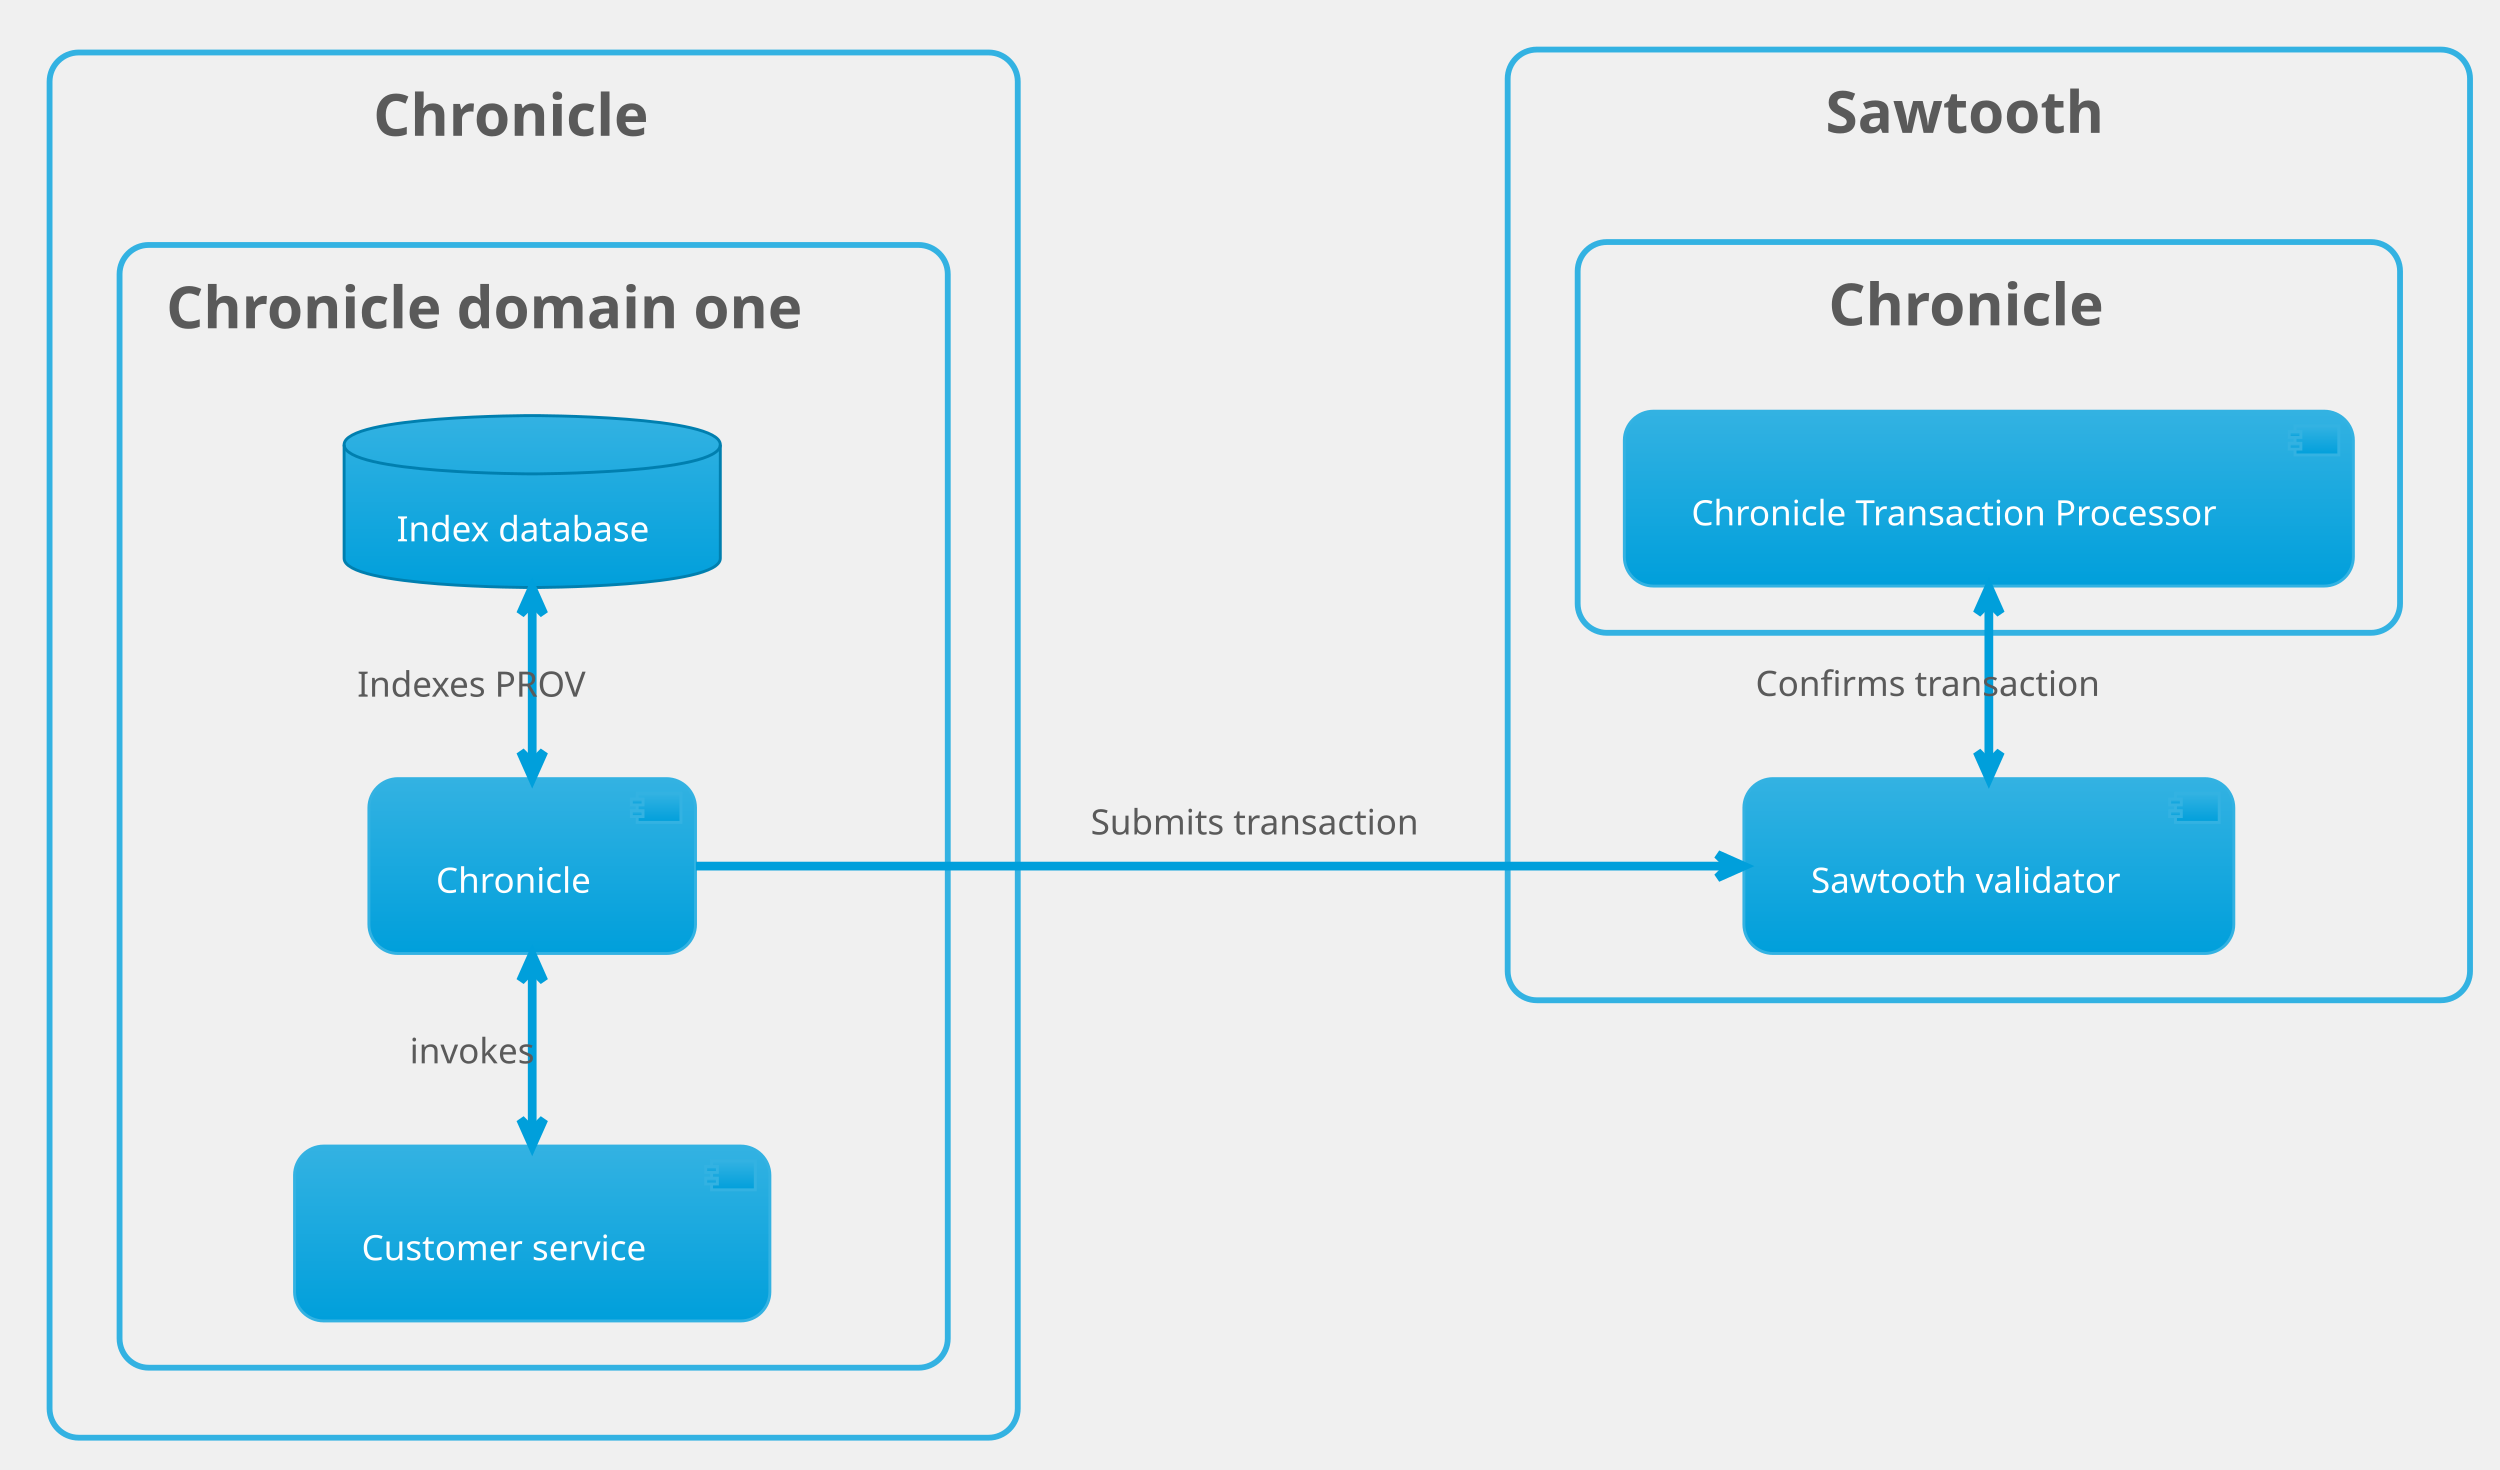
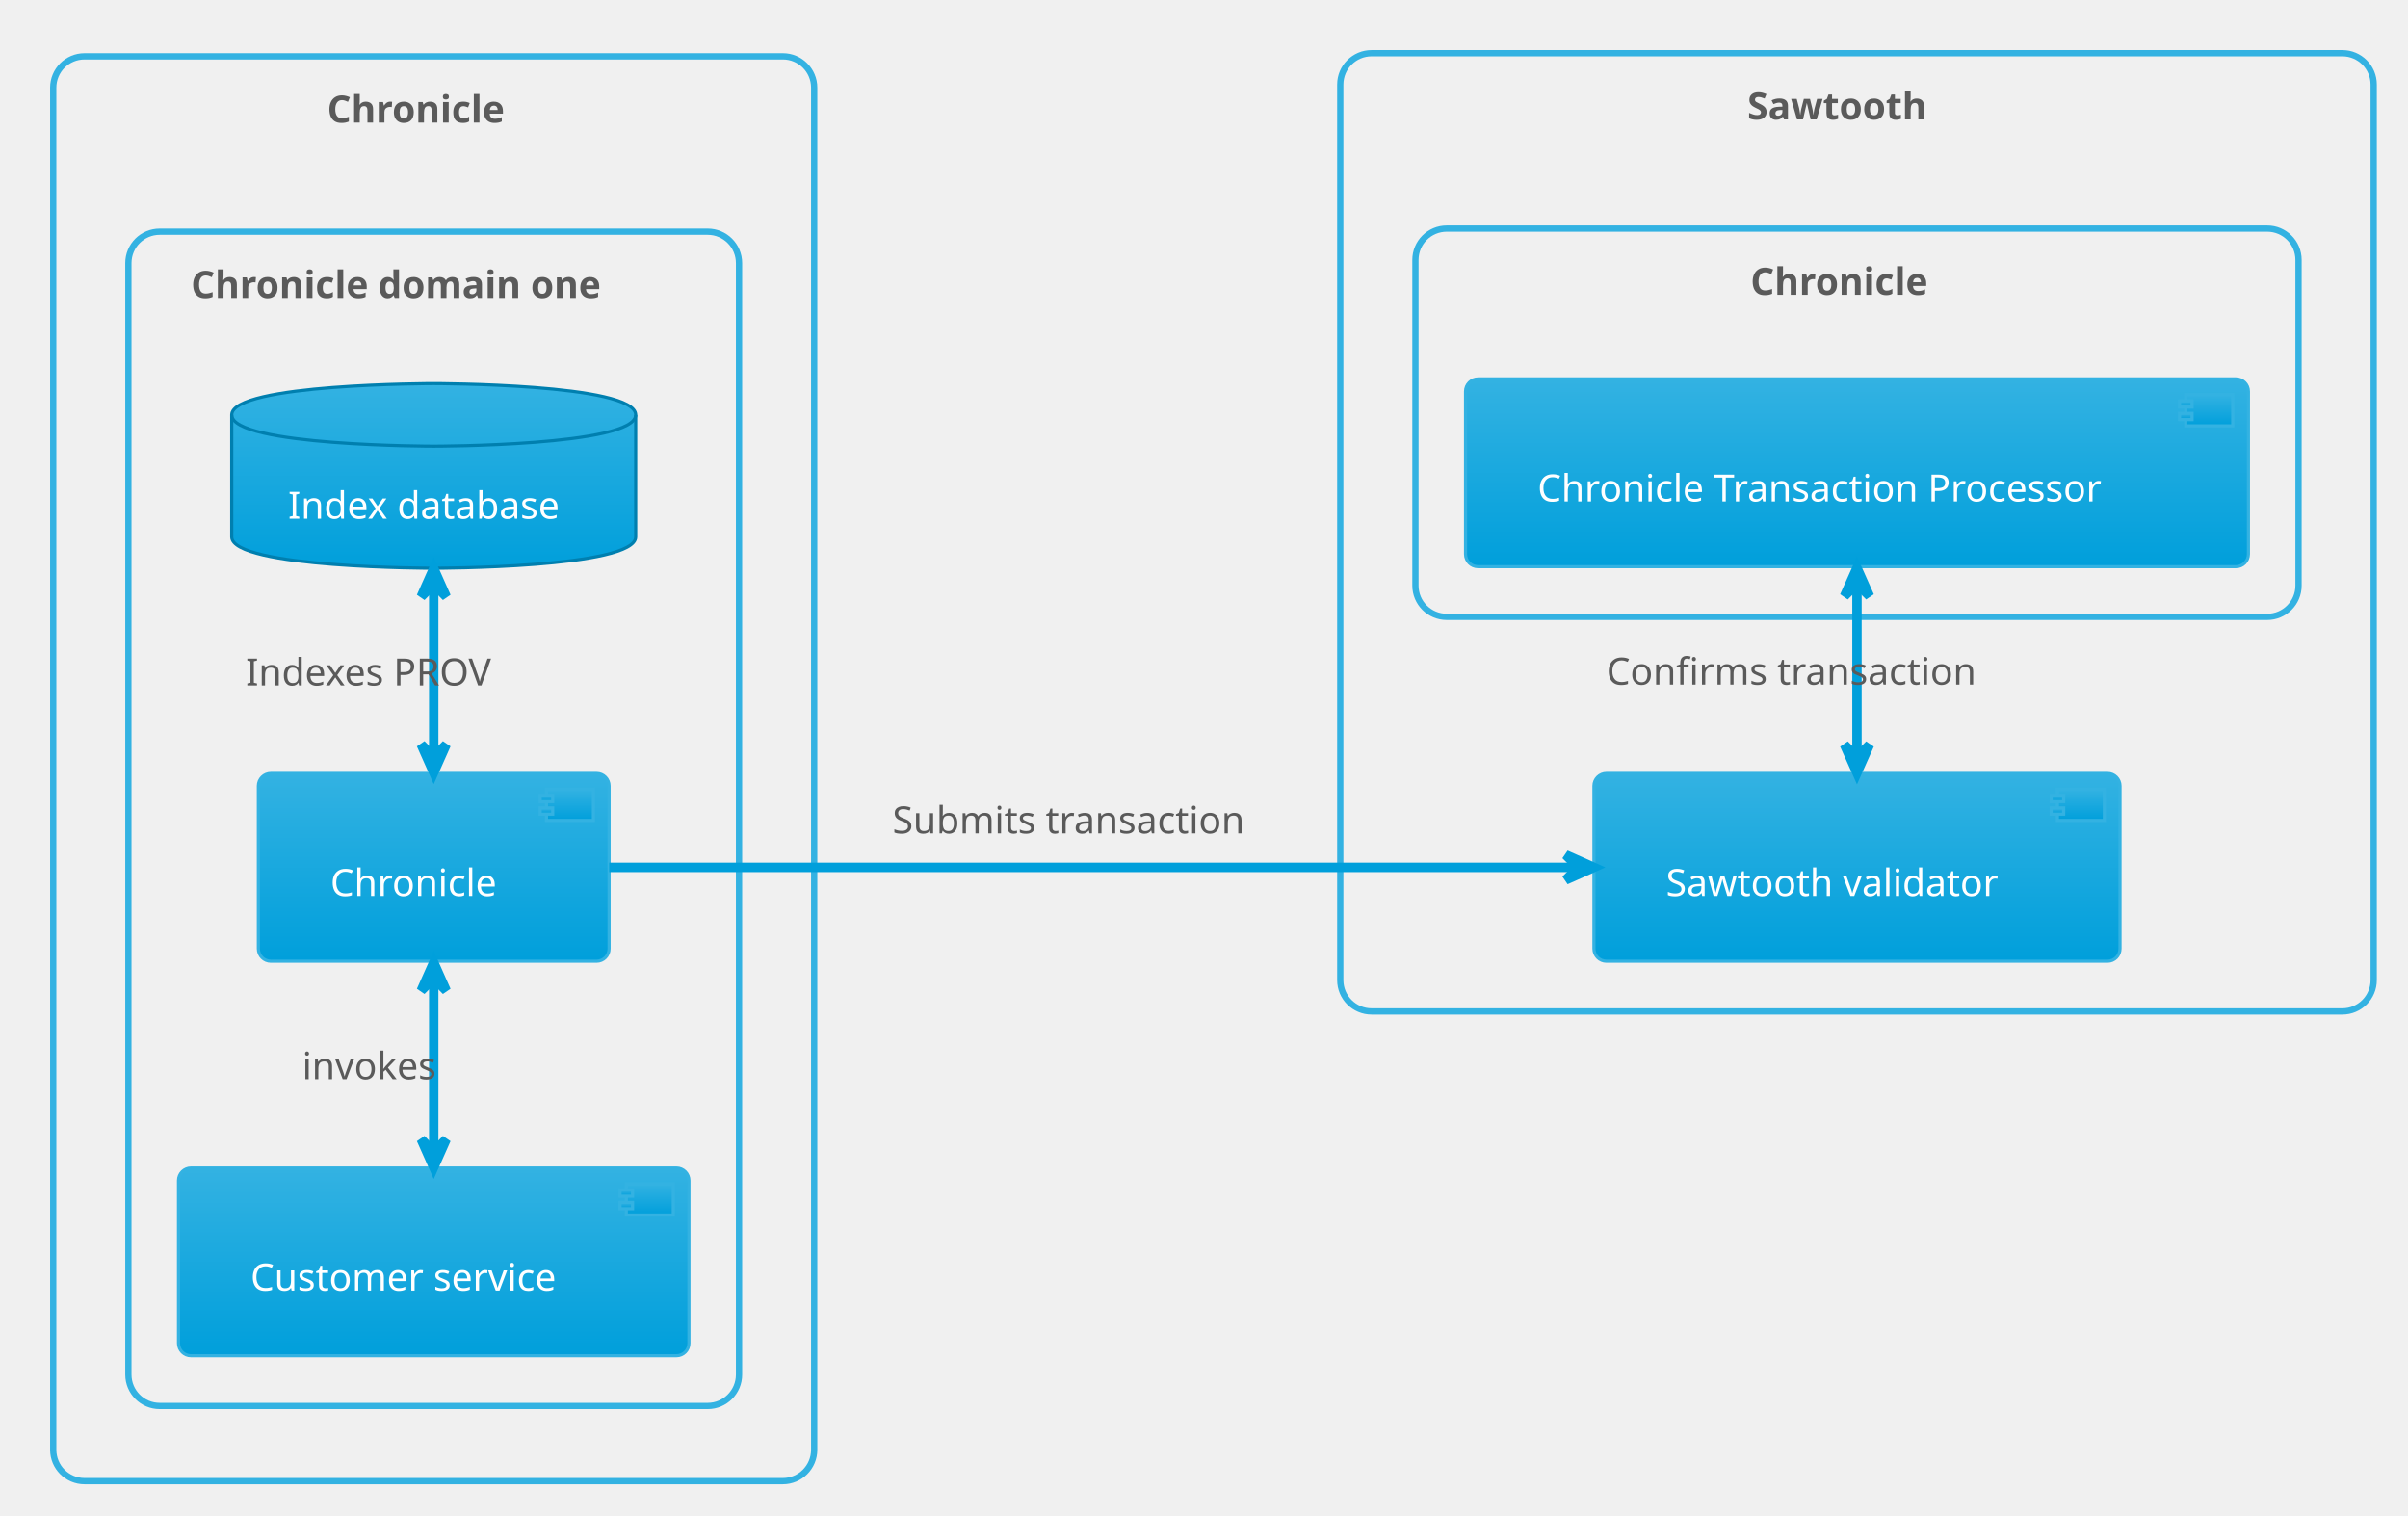
- <svg xmlns="http://www.w3.org/2000/svg" contentStyleType="text/css" height="525px" preserveAspectRatio="none" style="width:893px;height:525px;background:#00000000;" version="1.1" viewBox="0 0 893 525" width="893.75px" zoomAndPan="magnify">
+ <svg xmlns="http://www.w3.org/2000/svg" contentStyleType="text/css" height="504.167px" preserveAspectRatio="none" style="width:801px;height:504px;background:#00000000;" version="1.1" viewBox="0 0 801 504" width="801.042px" zoomAndPan="magnify">
  <defs>
    <linearGradient id="g12ptkhve2dluw0" x1="50%" x2="50%" y1="0%" y2="100%">
      <stop offset="0%" stop-color="#33B2E2" />
      <stop offset="100%" stop-color="#009FDB" />
    </linearGradient>
  </defs>
  <g>
    <g id="cluster_ChronicleDomains">
-       <rect fill="none" height="494.792" rx="10.417" ry="10.417" style="stroke:#33B2E2;stroke-width:2.083;" width="345.833" x="17.708" y="18.75" />
-       <text fill="#5A5A5A" font-family="&quot;Verdana&quot;" font-size="20.833" font-weight="bold" lengthAdjust="spacing" textLength="114.583" x="133.333" y="48.505">Chronicle</text>
+       <rect fill="none" height="473.958" rx="10.417" ry="10.417" style="stroke:#33B2E2;stroke-width:2.083;" width="253.125" x="17.708" y="18.75" />
+       <text fill="#5A5A5A" font-family="&quot;Verdana&quot;" font-size="12.5" font-weight="bold" lengthAdjust="spacing" textLength="70.833" x="108.854" y="40.769">Chronicle</text>
    </g>
    <g id="cluster_DomainOnePackage">
-       <rect fill="none" height="401.042" rx="10.417" ry="10.417" style="stroke:#33B2E2;stroke-width:2.083;" width="295.833" x="42.708" y="87.5" />
-       <text fill="#5A5A5A" font-family="&quot;Verdana&quot;" font-size="20.833" font-weight="bold" lengthAdjust="spacing" textLength="262.5" x="59.375" y="117.255">Chronicle domain one</text>
+       <rect fill="none" height="390.625" rx="10.417" ry="10.417" style="stroke:#33B2E2;stroke-width:2.083;" width="203.125" x="42.708" y="77.083" />
+       <text fill="#5A5A5A" font-family="&quot;Verdana&quot;" font-size="12.5" font-weight="bold" lengthAdjust="spacing" textLength="161.458" x="63.542" y="99.103">Chronicle domain one</text>
    </g>
    <g id="cluster_SawtoothPackage">
-       <rect fill="none" height="339.583" rx="10.417" ry="10.417" style="stroke:#33B2E2;stroke-width:2.083;" width="343.75" x="538.542" y="17.708" />
-       <text fill="#5A5A5A" font-family="&quot;Verdana&quot;" font-size="20.833" font-weight="bold" lengthAdjust="spacing" textLength="116.667" x="652.083" y="47.463">Sawtooth</text>
+       <rect fill="none" height="318.75" rx="10.417" ry="10.417" style="stroke:#33B2E2;stroke-width:2.083;" width="343.75" x="445.833" y="17.708" />
+       <text fill="#5A5A5A" font-family="&quot;Verdana&quot;" font-size="12.5" font-weight="bold" lengthAdjust="spacing" textLength="72.917" x="581.25" y="39.728">Sawtooth</text>
    </g>
    <g id="cluster_ChronicleTpEmbed">
-       <rect fill="none" height="139.583" rx="10.417" ry="10.417" style="stroke:#33B2E2;stroke-width:2.083;" width="293.75" x="563.542" y="86.458" />
-       <text fill="#5A5A5A" font-family="&quot;Verdana&quot;" font-size="20.833" font-weight="bold" lengthAdjust="spacing" textLength="114.583" x="653.125" y="116.213">Chronicle</text>
+       <rect fill="none" height="129.167" rx="10.417" ry="10.417" style="stroke:#33B2E2;stroke-width:2.083;" width="293.75" x="470.833" y="76.042" />
+       <text fill="#5A5A5A" font-family="&quot;Verdana&quot;" font-size="12.5" font-weight="bold" lengthAdjust="spacing" textLength="70.833" x="582.292" y="98.061">Chronicle</text>
    </g>
    <g id="elem_ChronicleDomainOne">
-       <rect fill="url(#g12ptkhve2dluw0)" height="62.467" rx="10.417" ry="10.417" style="stroke:#33B2E2;stroke-width:1.042;" width="116.667" x="131.771" y="278.125" />
-       <rect fill="url(#g12ptkhve2dluw0)" height="10.417" style="stroke:#33B2E2;stroke-width:1.042;" width="15.625" x="227.604" y="283.333" />
-       <rect fill="url(#g12ptkhve2dluw0)" height="2.083" style="stroke:#33B2E2;stroke-width:1.042;" width="4.167" x="225.521" y="285.417" />
-       <rect fill="url(#g12ptkhve2dluw0)" height="2.083" style="stroke:#33B2E2;stroke-width:1.042;" width="4.167" x="225.521" y="289.583" />
-       <text fill="#FFFFFF" font-family="&quot;Verdana&quot;" font-size="12.5" lengthAdjust="spacing" textLength="58.333" x="155.729" y="318.894">Chronicle</text>
+       <rect fill="url(#g12ptkhve2dluw0)" height="62.467" rx="4.167" ry="4.167" style="stroke:#33B2E2;stroke-width:1.042;" width="116.667" x="85.938" y="257.292" />
+       <rect fill="url(#g12ptkhve2dluw0)" height="10.417" style="stroke:#33B2E2;stroke-width:1.042;" width="15.625" x="181.771" y="262.5" />
+       <rect fill="url(#g12ptkhve2dluw0)" height="2.083" style="stroke:#33B2E2;stroke-width:1.042;" width="4.167" x="179.688" y="264.583" />
+       <rect fill="url(#g12ptkhve2dluw0)" height="2.083" style="stroke:#33B2E2;stroke-width:1.042;" width="4.167" x="179.688" y="268.75" />
+       <text fill="#FFFFFF" font-family="&quot;Verdana&quot;" font-size="12.5" lengthAdjust="spacing" textLength="58.333" x="109.896" y="298.061">Chronicle</text>
    </g>
    <g id="elem_IndexOne">
-       <path d="M122.917,158.854 C122.917,148.438 190.104,148.438 190.104,148.438 C190.104,148.438 257.292,148.438 257.292,158.854 L257.292,199.447 C257.292,209.863 190.104,209.863 190.104,209.863 C190.104,209.863 122.917,209.863 122.917,199.447 L122.917,158.854 " fill="url(#g12ptkhve2dluw0)" style="stroke:#007FAF;stroke-width:1.042;" />
-       <path d="M122.917,158.854 C122.917,169.271 190.104,169.271 190.104,169.271 C190.104,169.271 257.292,169.271 257.292,158.854 " fill="none" style="stroke:#007FAF;stroke-width:1.042;" />
-       <text fill="#FFFFFF" font-family="&quot;Verdana&quot;" font-size="12.5" lengthAdjust="spacing" textLength="96.875" x="141.667" y="193.374">Index database</text>
+       <path d="M77.083,138.021 C77.083,127.604 144.271,127.604 144.271,127.604 C144.271,127.604 211.458,127.604 211.458,138.021 L211.458,178.613 C211.458,189.03 144.271,189.03 144.271,189.03 C144.271,189.03 77.083,189.03 77.083,178.613 L77.083,138.021 " fill="url(#g12ptkhve2dluw0)" style="stroke:#007FAF;stroke-width:1.042;" />
+       <path d="M77.083,138.021 C77.083,148.438 144.271,148.438 144.271,148.438 C144.271,148.438 211.458,148.438 211.458,138.021 " fill="none" style="stroke:#007FAF;stroke-width:1.042;" />
+       <text fill="#FFFFFF" font-family="&quot;Verdana&quot;" font-size="12.5" lengthAdjust="spacing" textLength="96.875" x="95.833" y="172.54">Index database</text>
    </g>
    <g id="elem_CustomerService">
-       <rect fill="url(#g12ptkhve2dluw0)" height="62.467" rx="10.417" ry="10.417" style="stroke:#33B2E2;stroke-width:1.042;" width="169.792" x="105.208" y="409.375" />
-       <rect fill="url(#g12ptkhve2dluw0)" height="10.417" style="stroke:#33B2E2;stroke-width:1.042;" width="15.625" x="254.167" y="414.583" />
-       <rect fill="url(#g12ptkhve2dluw0)" height="2.083" style="stroke:#33B2E2;stroke-width:1.042;" width="4.167" x="252.083" y="416.667" />
-       <rect fill="url(#g12ptkhve2dluw0)" height="2.083" style="stroke:#33B2E2;stroke-width:1.042;" width="4.167" x="252.083" y="420.833" />
-       <text fill="#FFFFFF" font-family="&quot;Verdana&quot;" font-size="12.5" lengthAdjust="spacing" textLength="111.458" x="129.167" y="450.144">Customer service</text>
+       <rect fill="url(#g12ptkhve2dluw0)" height="62.467" rx="4.167" ry="4.167" style="stroke:#33B2E2;stroke-width:1.042;" width="169.792" x="59.375" y="388.542" />
+       <rect fill="url(#g12ptkhve2dluw0)" height="10.417" style="stroke:#33B2E2;stroke-width:1.042;" width="15.625" x="208.333" y="393.75" />
+       <rect fill="url(#g12ptkhve2dluw0)" height="2.083" style="stroke:#33B2E2;stroke-width:1.042;" width="4.167" x="206.25" y="395.833" />
+       <rect fill="url(#g12ptkhve2dluw0)" height="2.083" style="stroke:#33B2E2;stroke-width:1.042;" width="4.167" x="206.25" y="400" />
+       <text fill="#FFFFFF" font-family="&quot;Verdana&quot;" font-size="12.5" lengthAdjust="spacing" textLength="111.458" x="83.333" y="429.311">Customer service</text>
    </g>
    <g id="elem_Sawtooth">
-       <rect fill="url(#g12ptkhve2dluw0)" height="62.467" rx="10.417" ry="10.417" style="stroke:#33B2E2;stroke-width:1.042;" width="175" x="622.917" y="278.125" />
-       <rect fill="url(#g12ptkhve2dluw0)" height="10.417" style="stroke:#33B2E2;stroke-width:1.042;" width="15.625" x="777.083" y="283.333" />
-       <rect fill="url(#g12ptkhve2dluw0)" height="2.083" style="stroke:#33B2E2;stroke-width:1.042;" width="4.167" x="775" y="285.417" />
-       <rect fill="url(#g12ptkhve2dluw0)" height="2.083" style="stroke:#33B2E2;stroke-width:1.042;" width="4.167" x="775" y="289.583" />
-       <text fill="#FFFFFF" font-family="&quot;Verdana&quot;" font-size="12.5" lengthAdjust="spacing" textLength="116.667" x="646.875" y="318.894">Sawtooth validator</text>
+       <rect fill="url(#g12ptkhve2dluw0)" height="62.467" rx="4.167" ry="4.167" style="stroke:#33B2E2;stroke-width:1.042;" width="175" x="530.208" y="257.292" />
+       <rect fill="url(#g12ptkhve2dluw0)" height="10.417" style="stroke:#33B2E2;stroke-width:1.042;" width="15.625" x="684.375" y="262.5" />
+       <rect fill="url(#g12ptkhve2dluw0)" height="2.083" style="stroke:#33B2E2;stroke-width:1.042;" width="4.167" x="682.292" y="264.583" />
+       <rect fill="url(#g12ptkhve2dluw0)" height="2.083" style="stroke:#33B2E2;stroke-width:1.042;" width="4.167" x="682.292" y="268.75" />
+       <text fill="#FFFFFF" font-family="&quot;Verdana&quot;" font-size="12.5" lengthAdjust="spacing" textLength="116.667" x="554.167" y="298.061">Sawtooth validator</text>
    </g>
    <g id="elem_ChronicleTP">
-       <rect fill="url(#g12ptkhve2dluw0)" height="62.467" rx="10.417" ry="10.417" style="stroke:#33B2E2;stroke-width:1.042;" width="260.417" x="580.208" y="146.875" />
-       <rect fill="url(#g12ptkhve2dluw0)" height="10.417" style="stroke:#33B2E2;stroke-width:1.042;" width="15.625" x="819.792" y="152.083" />
-       <rect fill="url(#g12ptkhve2dluw0)" height="2.083" style="stroke:#33B2E2;stroke-width:1.042;" width="4.167" x="817.708" y="154.167" />
-       <rect fill="url(#g12ptkhve2dluw0)" height="2.083" style="stroke:#33B2E2;stroke-width:1.042;" width="4.167" x="817.708" y="158.333" />
-       <text fill="#FFFFFF" font-family="&quot;Verdana&quot;" font-size="12.5" lengthAdjust="spacing" textLength="202.083" x="604.167" y="187.644">Chronicle Transaction Processor</text>
+       <rect fill="url(#g12ptkhve2dluw0)" height="62.467" rx="4.167" ry="4.167" style="stroke:#33B2E2;stroke-width:1.042;" width="260.417" x="487.5" y="126.042" />
+       <rect fill="url(#g12ptkhve2dluw0)" height="10.417" style="stroke:#33B2E2;stroke-width:1.042;" width="15.625" x="727.083" y="131.25" />
+       <rect fill="url(#g12ptkhve2dluw0)" height="2.083" style="stroke:#33B2E2;stroke-width:1.042;" width="4.167" x="725" y="133.333" />
+       <rect fill="url(#g12ptkhve2dluw0)" height="2.083" style="stroke:#33B2E2;stroke-width:1.042;" width="4.167" x="725" y="137.5" />
+       <text fill="#FFFFFF" font-family="&quot;Verdana&quot;" font-size="12.5" lengthAdjust="spacing" textLength="202.083" x="511.458" y="166.811">Chronicle Transaction Processor</text>
    </g>
    <g id="link_CustomerService_ChronicleDomainOne">
-       <path d="M190.104,403.738 C190.104,385.837 190.104,364.38 190.104,346.453 " fill="none" id="CustomerService-ChronicleDomainOne" style="stroke:#009FDB;stroke-width:3.125;" />
-       <polygon fill="#009FDB" points="190.104,341.012,185.938,350.387,190.104,346.22,194.271,350.387,190.104,341.012" style="stroke:#009FDB;stroke-width:3.125;" />
-       <polygon fill="#009FDB" points="190.104,409.188,194.271,399.812,190.104,403.979,185.938,399.812,190.104,409.188" style="stroke:#009FDB;stroke-width:3.125;" />
-       <text fill="#5A5A5A" font-family="&quot;Verdana&quot;" font-size="12.5" lengthAdjust="spacing" textLength="48.958" x="146.354" y="379.832">invokes</text>
+       <path d="M144.271,382.905 C144.271,365.004 144.271,343.547 144.271,325.62 " fill="none" id="CustomerService-ChronicleDomainOne" style="stroke:#009FDB;stroke-width:3.125;" />
+       <polygon fill="#009FDB" points="144.271,320.178,140.104,329.553,144.271,325.387,148.438,329.553,144.271,320.178" style="stroke:#009FDB;stroke-width:3.125;" />
+       <polygon fill="#009FDB" points="144.271,388.354,148.438,378.979,144.271,383.146,140.104,378.979,144.271,388.354" style="stroke:#009FDB;stroke-width:3.125;" />
+       <text fill="#5A5A5A" font-family="&quot;Verdana&quot;" font-size="12.5" lengthAdjust="spacing" textLength="48.958" x="100.521" y="358.999">invokes</text>
    </g>
    <g id="link_ChronicleDomainOne_IndexOne">
-       <path d="M190.104,272.409 C190.104,254.522 190.104,233.124 190.104,215.342 " fill="none" id="ChronicleDomainOne-IndexOne" style="stroke:#009FDB;stroke-width:3.125;" />
-       <polygon fill="#009FDB" points="190.104,209.947,185.938,219.322,190.104,215.155,194.271,219.322,190.104,209.947" style="stroke:#009FDB;stroke-width:3.125;" />
-       <polygon fill="#009FDB" points="190.104,277.855,194.271,268.48,190.104,272.647,185.938,268.48,190.104,277.855" style="stroke:#009FDB;stroke-width:3.125;" />
-       <text fill="#5A5A5A" font-family="&quot;Verdana&quot;" font-size="12.5" lengthAdjust="spacing" textLength="86.458" x="127.604" y="248.842">Indexes PROV</text>
+       <path d="M144.271,251.576 C144.271,233.689 144.271,212.291 144.271,194.508 " fill="none" id="ChronicleDomainOne-IndexOne" style="stroke:#009FDB;stroke-width:3.125;" />
+       <polygon fill="#009FDB" points="144.271,189.113,140.104,198.488,144.271,194.322,148.438,198.488,144.271,189.113" style="stroke:#009FDB;stroke-width:3.125;" />
+       <polygon fill="#009FDB" points="144.271,257.022,148.438,247.647,144.271,251.814,140.104,247.647,144.271,257.022" style="stroke:#009FDB;stroke-width:3.125;" />
+       <text fill="#5A5A5A" font-family="&quot;Verdana&quot;" font-size="12.5" lengthAdjust="spacing" textLength="86.458" x="81.771" y="228.009">Indexes PROV</text>
    </g>
    <g id="link_ChronicleDomainOne_Sawtooth">
-       <path d="M248.585,309.375 C337.865,309.375 510.738,309.375 617.493,309.375 " fill="none" id="ChronicleDomainOne-to-Sawtooth" style="stroke:#009FDB;stroke-width:3.125;" />
-       <polygon fill="#009FDB" points="622.843,309.375,613.468,305.208,617.634,309.375,613.468,313.542,622.843,309.375" style="stroke:#009FDB;stroke-width:3.125;" />
-       <text fill="#5A5A5A" font-family="&quot;Verdana&quot;" font-size="12.5" lengthAdjust="spacing" textLength="122.917" x="389.583" y="298.061">Submits transaction</text>
+       <path d="M202.638,288.542 C282.823,288.542 429.339,288.542 524.832,288.542 " fill="none" id="ChronicleDomainOne-to-Sawtooth" style="stroke:#009FDB;stroke-width:3.125;" />
+       <polygon fill="#009FDB" points="530.193,288.542,520.818,284.375,524.984,288.542,520.818,292.708,530.193,288.542" style="stroke:#009FDB;stroke-width:3.125;" />
+       <text fill="#5A5A5A" font-family="&quot;Verdana&quot;" font-size="12.5" lengthAdjust="spacing" textLength="122.917" x="296.875" y="277.228">Submits transaction</text>
    </g>
    <g id="link_ChronicleTP_Sawtooth">
-       <path d="M710.417,215.203 C710.417,233.13 710.417,254.588 710.417,272.488 " fill="none" id="ChronicleTP-Sawtooth" style="stroke:#009FDB;stroke-width:3.125;" />
-       <polygon fill="#009FDB" points="710.417,277.938,714.583,268.562,710.417,272.729,706.25,268.562,710.417,277.938" style="stroke:#009FDB;stroke-width:3.125;" />
-       <polygon fill="#009FDB" points="710.417,209.762,706.25,219.137,710.417,214.97,714.583,219.137,710.417,209.762" style="stroke:#009FDB;stroke-width:3.125;" />
-       <text fill="#5A5A5A" font-family="&quot;Verdana&quot;" font-size="12.5" lengthAdjust="spacing" textLength="128.125" x="627.083" y="248.582">Confirms transaction</text>
+       <path d="M617.708,194.37 C617.708,212.297 617.708,233.754 617.708,251.655 " fill="none" id="ChronicleTP-Sawtooth" style="stroke:#009FDB;stroke-width:3.125;" />
+       <polygon fill="#009FDB" points="617.708,257.104,621.875,247.729,617.708,251.896,613.542,247.729,617.708,257.104" style="stroke:#009FDB;stroke-width:3.125;" />
+       <polygon fill="#009FDB" points="617.708,188.928,613.542,198.303,617.708,194.137,621.875,198.303,617.708,188.928" style="stroke:#009FDB;stroke-width:3.125;" />
+       <text fill="#5A5A5A" font-family="&quot;Verdana&quot;" font-size="12.5" lengthAdjust="spacing" textLength="128.125" x="534.375" y="227.749">Confirms transaction</text>
    </g>
  </g>
</svg>
